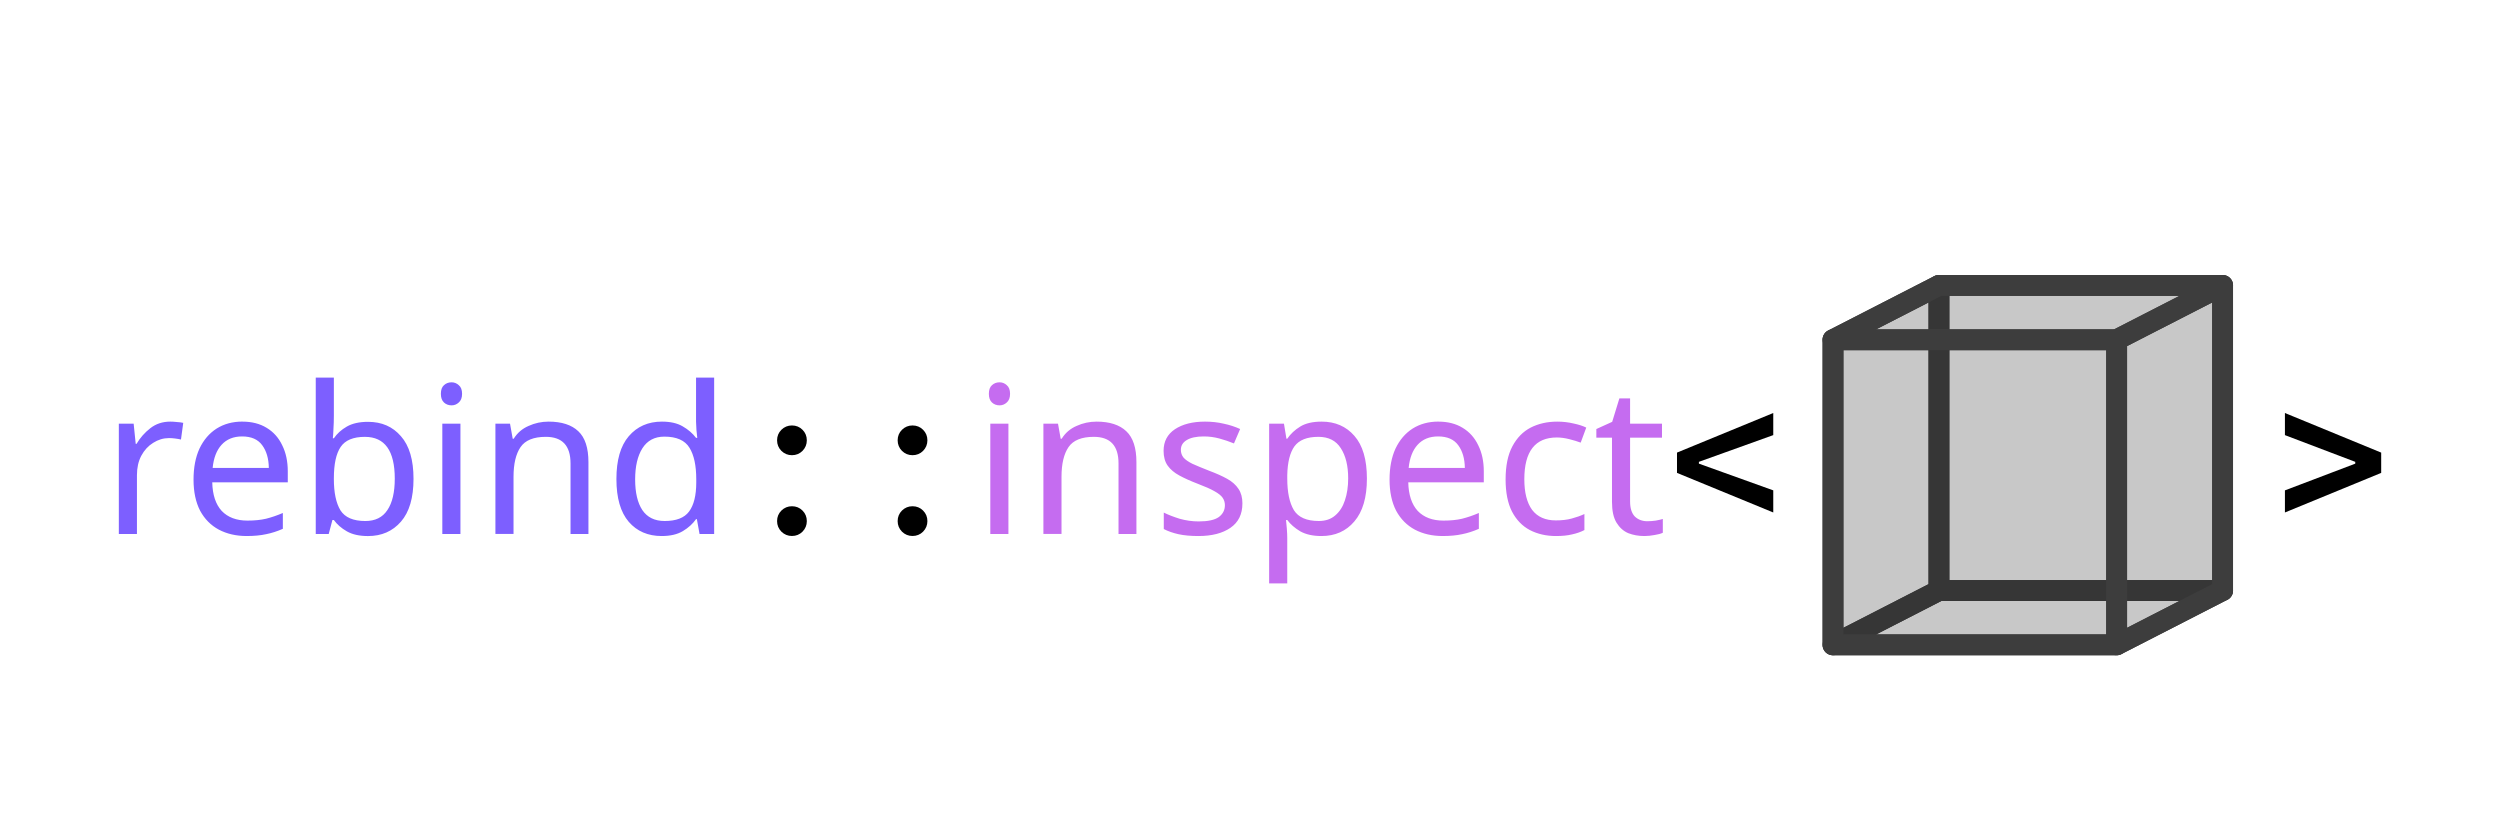
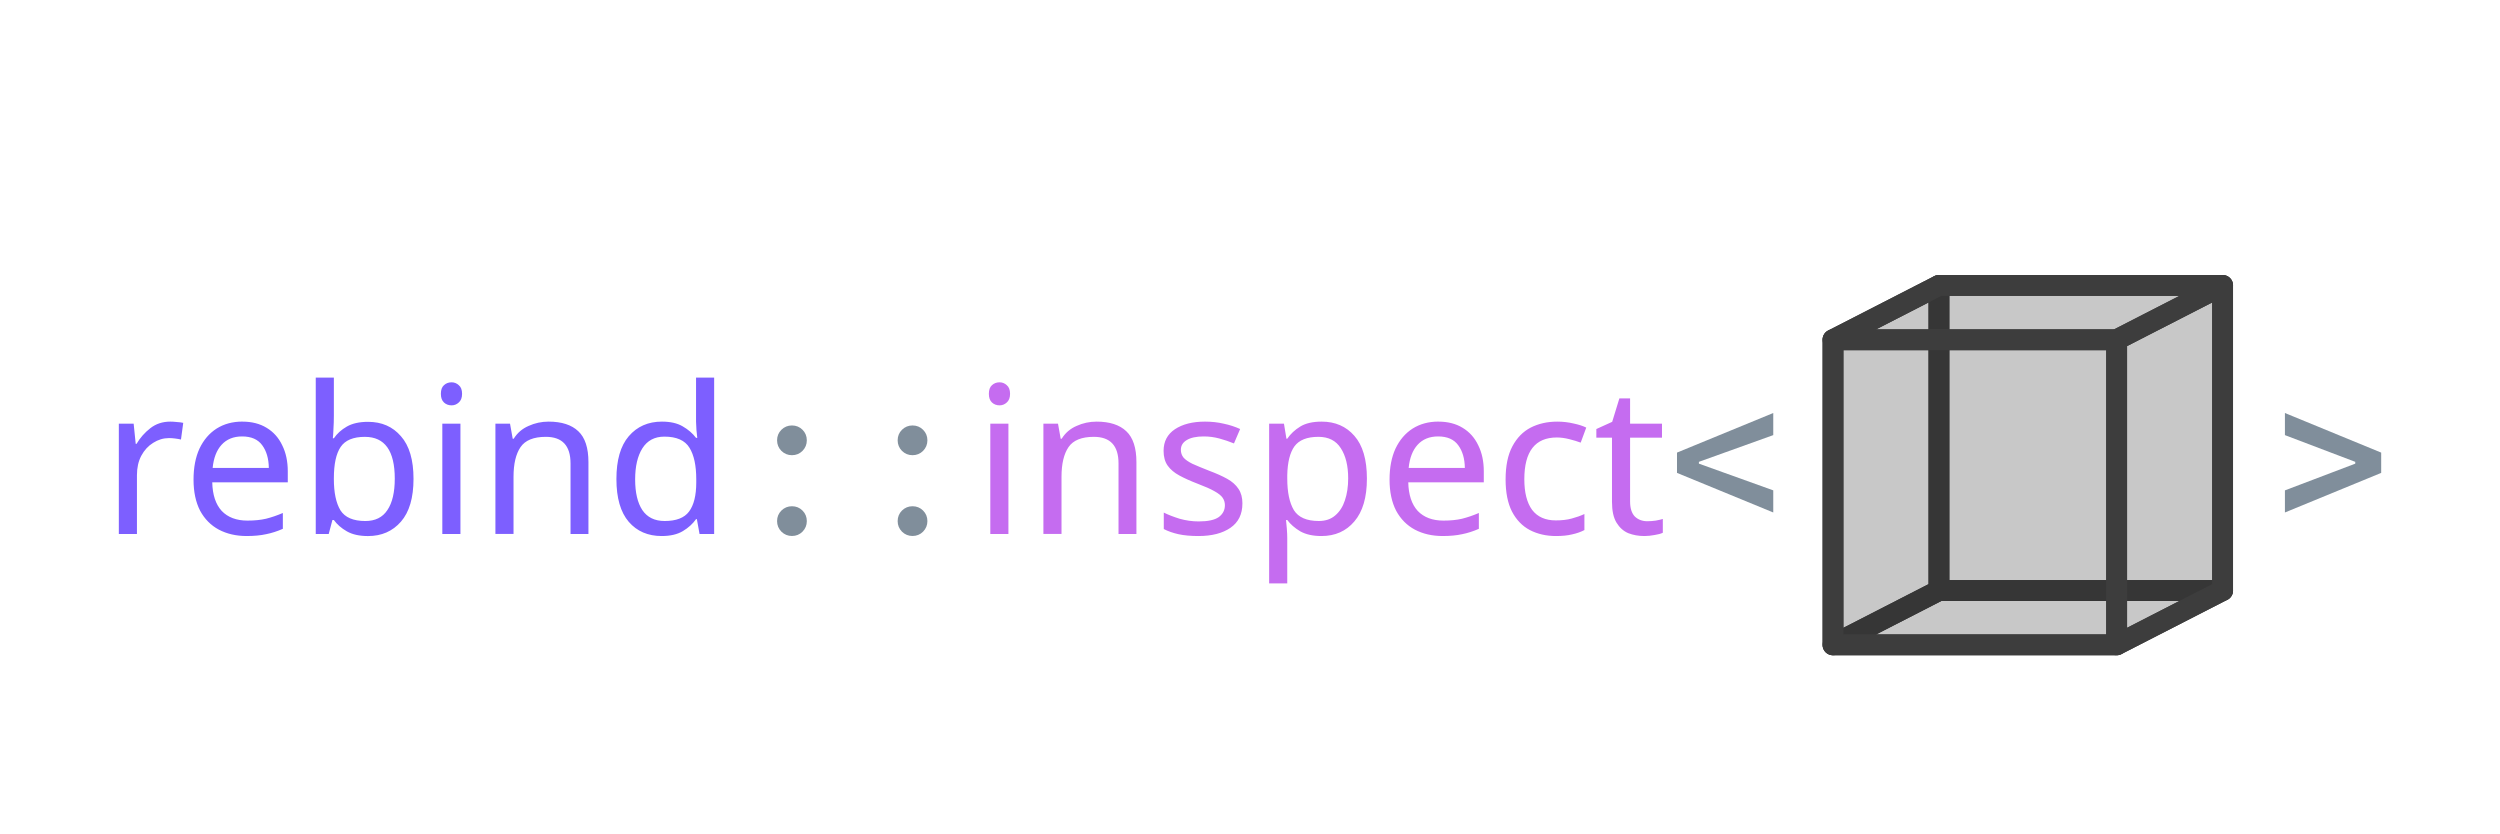
<svg xmlns="http://www.w3.org/2000/svg" xmlns:xlink="http://www.w3.org/1999/xlink" width="60mm" height="20mm" viewBox="0 0 60 20" version="1.1" id="svg1">
  <defs id="defs1">
    <linearGradient id="linearGradient141">
      <stop style="stop-color:#7f7f7f;stop-opacity:1;" offset="0" id="stop141" />
      <stop style="stop-color:#3d3d3d;stop-opacity:1;" offset="1" id="stop142" />
    </linearGradient>
    <rect x="115.726" y="62.262" width="234.61" height="26.394" id="rect29" />
    <rect x="122.494" y="72.865" width="188.816" height="53.013" id="rect28" />
    <linearGradient xlink:href="#linearGradient141" id="linearGradient142" x1="66.898" y1="24.609" x2="73.168" y2="21.267" gradientUnits="userSpaceOnUse" />
    <linearGradient xlink:href="#linearGradient141" id="linearGradient143" gradientUnits="userSpaceOnUse" x1="66.898" y1="24.609" x2="73.168" y2="21.267" gradientTransform="translate(-85.09171,-27.08195)" />
    <linearGradient xlink:href="#linearGradient141" id="linearGradient144" gradientUnits="userSpaceOnUse" x1="66.898" y1="24.609" x2="73.168" y2="21.267" gradientTransform="translate(-85.09171,-27.08195)" />
    <linearGradient xlink:href="#linearGradient141" id="linearGradient145" gradientUnits="userSpaceOnUse" x1="66.898" y1="24.609" x2="73.168" y2="21.267" gradientTransform="translate(-85.09171,-27.08195)" />
    <linearGradient xlink:href="#linearGradient141" id="linearGradient146" gradientUnits="userSpaceOnUse" x1="66.898" y1="24.609" x2="73.168" y2="21.267" gradientTransform="translate(-85.09171,-27.08195)" />
    <linearGradient xlink:href="#linearGradient141" id="linearGradient147" gradientUnits="userSpaceOnUse" x1="66.898" y1="24.609" x2="73.168" y2="21.267" gradientTransform="translate(-85.09171,-27.08195)" />
    <linearGradient xlink:href="#linearGradient141" id="linearGradient148" gradientUnits="userSpaceOnUse" x1="66.898" y1="24.609" x2="73.168" y2="21.267" gradientTransform="translate(-85.09171,-27.08195)" />
  </defs>
  <g id="g148" transform="translate(0,0.3831146)">
    <g id="text28" style="font-size:18.667px;line-height:1.25;white-space:pre" transform="matrix(0.2645833,0,0,0.2645833,-28.18731,-8.601293)" aria-label="rebind::inspect&lt;    &gt;">
      <path style="fill:#7d5fff" d="m 121.98,69.305 q 0.28,0 0.597,0.037 0.336,0.019 0.579,0.075 l -0.205,1.512 q -0.243,-0.056 -0.541,-0.093 -0.28,-0.037 -0.541,-0.037 -0.765,0 -1.437,0.429 -0.672,0.411 -1.083,1.176 -0.392,0.747 -0.392,1.755 v 5.339 h -1.643 V 69.492 h 1.344 l 0.187,1.829 h 0.075 q 0.485,-0.821 1.251,-1.419 0.765,-0.597 1.811,-0.597 z m 6.533,0 q 1.288,0 2.203,0.56 0.933,0.56 1.419,1.587 0.504,1.008 0.504,2.371 v 0.989 h -6.851 q 0.037,1.699 0.859,2.595 0.84,0.877 2.333,0.877 0.952,0 1.68,-0.168 0.747,-0.187 1.531,-0.523 v 1.437 q -0.765,0.336 -1.512,0.485 -0.747,0.168 -1.773,0.168 -1.419,0 -2.52,-0.579 -1.083,-0.579 -1.699,-1.717 -0.597,-1.157 -0.597,-2.819 0,-1.643 0.541,-2.819 0.56,-1.176 1.549,-1.811 1.008,-0.635 2.333,-0.635 z m -0.019,1.344 q -1.176,0 -1.867,0.765 -0.672,0.747 -0.803,2.091 h 5.096 q -0.019,-1.269 -0.597,-2.053 -0.579,-0.803 -1.829,-0.803 z m 8.325,-1.885 q 0,0.635 -0.037,1.195 -0.019,0.541 -0.056,0.859 h 0.093 q 0.429,-0.635 1.176,-1.064 0.747,-0.429 1.923,-0.429 1.867,0 2.987,1.307 1.139,1.288 1.139,3.864 0,2.576 -1.139,3.883 -1.139,1.307 -2.987,1.307 -1.176,0 -1.923,-0.429 -0.747,-0.429 -1.176,-1.027 h -0.131 l -0.336,1.269 h -1.176 V 65.31 h 1.643 z m 2.819,1.923 q -1.587,0 -2.203,0.915 -0.616,0.915 -0.616,2.837 v 0.075 q 0,1.848 0.597,2.837 0.616,0.971 2.259,0.971 1.344,0 1.997,-0.989 0.672,-0.989 0.672,-2.856 0,-3.789 -2.707,-3.789 z m 7.859,-4.947 q 0.373,0 0.653,0.261 0.299,0.243 0.299,0.784 0,0.523 -0.299,0.784 -0.28,0.261 -0.653,0.261 -0.411,0 -0.691,-0.261 -0.28,-0.261 -0.28,-0.784 0,-0.541 0.28,-0.784 0.28,-0.261 0.691,-0.261 z m 0.803,3.752 v 10.005 h -1.643 V 69.492 Z m 7.989,-0.187 q 1.792,0 2.707,0.877 0.915,0.859 0.915,2.8 v 6.515 h -1.624 v -6.403 q 0,-2.408 -2.24,-2.408 -1.661,0 -2.296,0.933 -0.635,0.933 -0.635,2.688 v 5.189 h -1.643 V 69.492 h 1.325 l 0.243,1.363 h 0.093 q 0.485,-0.784 1.344,-1.157 0.859,-0.392 1.811,-0.392 z m 10.267,10.379 q -1.867,0 -2.987,-1.288 -1.12,-1.307 -1.12,-3.883 0,-2.576 1.12,-3.883 1.139,-1.325 3.005,-1.325 1.157,0 1.885,0.429 0.747,0.429 1.213,1.045 h 0.112 q -0.019,-0.243 -0.075,-0.709 -0.037,-0.485 -0.037,-0.765 v -3.995 h 1.643 v 14.187 h -1.325 l -0.243,-1.344 h -0.075 q -0.448,0.635 -1.195,1.083 -0.747,0.448 -1.923,0.448 z m 0.261,-1.363 q 1.587,0 2.221,-0.859 0.653,-0.877 0.653,-2.632 v -0.299 q 0,-1.867 -0.616,-2.856 -0.616,-1.008 -2.277,-1.008 -1.325,0 -1.997,1.064 -0.653,1.045 -0.653,2.819 0,1.792 0.653,2.781 0.672,0.989 2.016,0.989 z" id="path7" />
-       <path style="font-family:'Cascadia Mono';-inkscape-font-specification:'Cascadia Mono'" d="m 178.371,72.351 q -0.556,0 -0.957,-0.392 -0.392,-0.401 -0.392,-0.957 0,-0.565 0.392,-0.957 0.401,-0.392 0.957,-0.392 0.565,0 0.957,0.392 0.392,0.392 0.392,0.957 0,0.556 -0.392,0.957 -0.392,0.392 -0.957,0.392 z m 0,7.328 q -0.556,0 -0.957,-0.392 -0.392,-0.401 -0.392,-0.957 0,-0.565 0.392,-0.957 0.401,-0.392 0.957,-0.392 0.565,0 0.957,0.392 0.392,0.392 0.392,0.957 0,0.556 -0.392,0.957 -0.392,0.392 -0.957,0.392 z m 10.938,-7.328 q -0.556,0 -0.957,-0.392 -0.392,-0.401 -0.392,-0.957 0,-0.565 0.392,-0.957 0.401,-0.392 0.957,-0.392 0.565,0 0.957,0.392 0.392,0.392 0.392,0.957 0,0.556 -0.392,0.957 -0.392,0.392 -0.957,0.392 z m 0,7.328 q -0.556,0 -0.957,-0.392 -0.392,-0.401 -0.392,-0.957 0,-0.565 0.392,-0.957 0.401,-0.392 0.957,-0.392 0.565,0 0.957,0.392 0.392,0.392 0.392,0.957 0,0.556 -0.392,0.957 -0.392,0.392 -0.957,0.392 z" id="path8" />
+       <path style="font-family:'Cascadia Mono';-inkscape-font-specification:'Cascadia Mono';stroke-width:1.002;stroke-dasharray:none;fill:#808e9b;fill-opacity:1" d="m 178.371,72.351 q -0.556,0 -0.957,-0.392 -0.392,-0.401 -0.392,-0.957 0,-0.565 0.392,-0.957 0.401,-0.392 0.957,-0.392 0.565,0 0.957,0.392 0.392,0.392 0.392,0.957 0,0.556 -0.392,0.957 -0.392,0.392 -0.957,0.392 z m 0,7.328 q -0.556,0 -0.957,-0.392 -0.392,-0.401 -0.392,-0.957 0,-0.565 0.392,-0.957 0.401,-0.392 0.957,-0.392 0.565,0 0.957,0.392 0.392,0.392 0.392,0.957 0,0.556 -0.392,0.957 -0.392,0.392 -0.957,0.392 z m 10.938,-7.328 q -0.556,0 -0.957,-0.392 -0.392,-0.401 -0.392,-0.957 0,-0.565 0.392,-0.957 0.401,-0.392 0.957,-0.392 0.565,0 0.957,0.392 0.392,0.392 0.392,0.957 0,0.556 -0.392,0.957 -0.392,0.392 -0.957,0.392 z m 0,7.328 q -0.556,0 -0.957,-0.392 -0.392,-0.401 -0.392,-0.957 0,-0.565 0.392,-0.957 0.401,-0.392 0.957,-0.392 0.565,0 0.957,0.392 0.392,0.392 0.392,0.957 0,0.556 -0.392,0.957 -0.392,0.392 -0.957,0.392 z" id="path8" />
      <path style="fill:#c56cf0" d="m 197.204,65.74 q 0.373,0 0.653,0.261 0.299,0.243 0.299,0.784 0,0.523 -0.299,0.784 -0.28,0.261 -0.653,0.261 -0.411,0 -0.691,-0.261 -0.28,-0.261 -0.28,-0.784 0,-0.541 0.28,-0.784 0.28,-0.261 0.691,-0.261 z m 0.803,3.752 v 10.005 h -1.643 V 69.492 Z m 7.989,-0.187 q 1.792,0 2.707,0.877 0.915,0.859 0.915,2.8 v 6.515 h -1.624 v -6.403 q 0,-2.408 -2.24,-2.408 -1.661,0 -2.296,0.933 -0.635,0.933 -0.635,2.688 v 5.189 h -1.643 V 69.492 h 1.325 l 0.243,1.363 h 0.093 q 0.485,-0.784 1.344,-1.157 0.859,-0.392 1.811,-0.392 z m 13.235,7.429 q 0,1.456 -1.083,2.203 -1.083,0.747 -2.912,0.747 -1.045,0 -1.811,-0.168 -0.747,-0.168 -1.325,-0.467 v -1.493 q 0.597,0.299 1.437,0.56 0.859,0.243 1.736,0.243 1.251,0 1.811,-0.392 0.56,-0.411 0.56,-1.083 0,-0.373 -0.205,-0.672 -0.205,-0.299 -0.747,-0.597 -0.523,-0.299 -1.512,-0.672 -0.971,-0.373 -1.661,-0.747 -0.691,-0.373 -1.064,-0.896 -0.373,-0.523 -0.373,-1.344 0,-1.269 1.027,-1.96 1.045,-0.691 2.725,-0.691 0.915,0 1.699,0.187 0.803,0.168 1.493,0.485 l -0.56,1.307 q -0.635,-0.261 -1.325,-0.448 -0.691,-0.187 -1.419,-0.187 -1.008,0 -1.549,0.336 -0.523,0.317 -0.523,0.877 0,0.411 0.243,0.709 0.243,0.28 0.803,0.56 0.579,0.261 1.531,0.635 0.952,0.355 1.624,0.728 0.672,0.373 1.027,0.915 0.355,0.523 0.355,1.325 z m 7.187,-7.429 q 1.848,0 2.968,1.288 1.139,1.288 1.139,3.883 0,2.557 -1.139,3.883 -1.12,1.325 -2.987,1.325 -1.157,0 -1.923,-0.429 -0.747,-0.448 -1.176,-1.027 h -0.112 q 0.037,0.317 0.075,0.803 0.037,0.485 0.037,0.84 v 4.107 h -1.643 V 69.492 h 1.344 l 0.224,1.363 h 0.075 q 0.448,-0.653 1.176,-1.101 0.728,-0.448 1.941,-0.448 z m -0.299,1.381 q -1.531,0 -2.165,0.859 -0.616,0.859 -0.653,2.613 v 0.317 q 0,1.848 0.597,2.856 0.616,0.989 2.259,0.989 0.915,0 1.493,-0.504 0.597,-0.504 0.877,-1.363 0.299,-0.877 0.299,-1.997 0,-1.717 -0.672,-2.744 -0.653,-1.027 -2.035,-1.027 z m 10.883,-1.381 q 1.288,0 2.203,0.56 0.933,0.56 1.419,1.587 0.504,1.008 0.504,2.371 v 0.989 h -6.851 q 0.037,1.699 0.859,2.595 0.84,0.877 2.333,0.877 0.952,0 1.68,-0.168 0.747,-0.187 1.531,-0.523 v 1.437 q -0.765,0.336 -1.512,0.485 -0.747,0.168 -1.773,0.168 -1.419,0 -2.52,-0.579 -1.083,-0.579 -1.699,-1.717 -0.597,-1.157 -0.597,-2.819 0,-1.643 0.541,-2.819 0.56,-1.176 1.549,-1.811 1.008,-0.635 2.333,-0.635 z m -0.019,1.344 q -1.176,0 -1.867,0.765 -0.672,0.747 -0.803,2.091 h 5.096 q -0.019,-1.269 -0.597,-2.053 -0.579,-0.803 -1.829,-0.803 z m 10.696,9.035 q -1.325,0 -2.371,-0.541 -1.027,-0.541 -1.624,-1.68 -0.579,-1.139 -0.579,-2.912 0,-1.848 0.616,-3.005 0.616,-1.157 1.661,-1.699 1.064,-0.541 2.408,-0.541 0.765,0 1.475,0.168 0.709,0.149 1.157,0.373 l -0.504,1.363 q -0.448,-0.168 -1.045,-0.317 -0.597,-0.149 -1.12,-0.149 -2.949,0 -2.949,3.789 0,1.811 0.709,2.781 0.728,0.952 2.147,0.952 0.821,0 1.437,-0.168 0.635,-0.168 1.157,-0.411 v 1.456 q -0.504,0.261 -1.12,0.392 -0.597,0.149 -1.456,0.149 z m 8.288,-1.344 q 0.373,0 0.765,-0.056 0.392,-0.075 0.635,-0.149 v 1.251 q -0.261,0.131 -0.747,0.205 -0.485,0.093 -0.933,0.093 -0.784,0 -1.456,-0.261 -0.653,-0.28 -1.064,-0.952 -0.411,-0.672 -0.411,-1.885 v -5.824 h -1.419 v -0.784 l 1.437,-0.653 0.653,-2.128 h 0.971 v 2.296 h 2.893 v 1.269 h -2.893 v 5.787 q 0,0.915 0.429,1.363 0.448,0.429 1.139,0.429 z" id="path9" />
-       <path style="font-family:'Cascadia Mono';-inkscape-font-specification:'Cascadia Mono'" d="m 267.385,77.547 -8.732,-3.591 v -1.841 l 8.732,-3.591 v 2.005 l -6.745,2.424 v 0.164 l 6.745,2.424 z m 46.412,0 v -2.005 l 6.38,-2.424 v -0.164 l -6.38,-2.424 v -2.005 l 8.732,3.591 v 1.841 z" id="path10" />
+       <path style="font-family:'Cascadia Mono';-inkscape-font-specification:'Cascadia Mono';fill:#808e9b;fill-opacity:1" d="m 267.385,77.547 -8.732,-3.591 v -1.841 l 8.732,-3.591 v 2.005 l -6.745,2.424 v 0.164 l 6.745,2.424 z m 46.412,0 v -2.005 l 6.38,-2.424 v -0.164 l -6.38,-2.424 v -2.005 l 8.732,3.591 v 1.841 z" id="path10" />
    </g>
    <g id="g135" style="fill:#000000;fill-opacity:0.116;stroke:url(#linearGradient142);stroke-width:0.5;stroke-linecap:round;stroke-linejoin:round;stroke-miterlimit:0;stroke-dasharray:none;stroke-dashoffset:0">
      <path d="m 46.535,13.789 6.808,0 0,-7.322 h -6.808 z" style="fill:#000000;fill-opacity:0.116;fill-rule:evenodd;stroke:url(#linearGradient143);stroke-width:0.5;stroke-linejoin:round;stroke-dasharray:none;stroke-dashoffset:0;stroke-opacity:1" id="path1" />
      <path d="M 46.535,13.789 V 6.467 L 43.992,7.771 v 7.322 z" style="fill:#000000;fill-opacity:0.116;fill-rule:evenodd;stroke:url(#linearGradient144);stroke-width:0.5;stroke-linejoin:round;stroke-dasharray:none;stroke-dashoffset:0;stroke-opacity:1" id="path2" />
      <path d="m 46.535,13.789 6.808,0 -2.543,1.304 -6.808,0 z" style="fill:#000000;fill-opacity:0.116;fill-rule:evenodd;stroke:url(#linearGradient145);stroke-width:0.5;stroke-linejoin:round;stroke-dasharray:none;stroke-dashoffset:0;stroke-opacity:1" id="path3" />
      <path d="m 46.535,6.467 h 6.808 L 50.799,7.771 h -6.808 z" style="fill:#000000;fill-opacity:0.116;fill-rule:evenodd;stroke:url(#linearGradient146);stroke-width:0.5;stroke-linejoin:round;stroke-dasharray:none;stroke-dashoffset:0;stroke-opacity:1" id="path4" />
      <path d="m 53.342,13.789 0,-7.322 -2.543,1.304 0,7.322 z" style="fill:#000000;fill-opacity:0.116;fill-rule:evenodd;stroke:url(#linearGradient147);stroke-width:0.5;stroke-linejoin:round;stroke-dasharray:none;stroke-dashoffset:0;stroke-opacity:1" id="path5" />
      <path d="m 43.992,15.093 6.808,0 0,-7.322 h -6.808 z" style="fill:#000000;fill-opacity:0.116;fill-rule:evenodd;stroke:url(#linearGradient148);stroke-width:0.5;stroke-linejoin:round;stroke-dasharray:none;stroke-dashoffset:0;stroke-opacity:1" id="path6" />
    </g>
  </g>
</svg>
